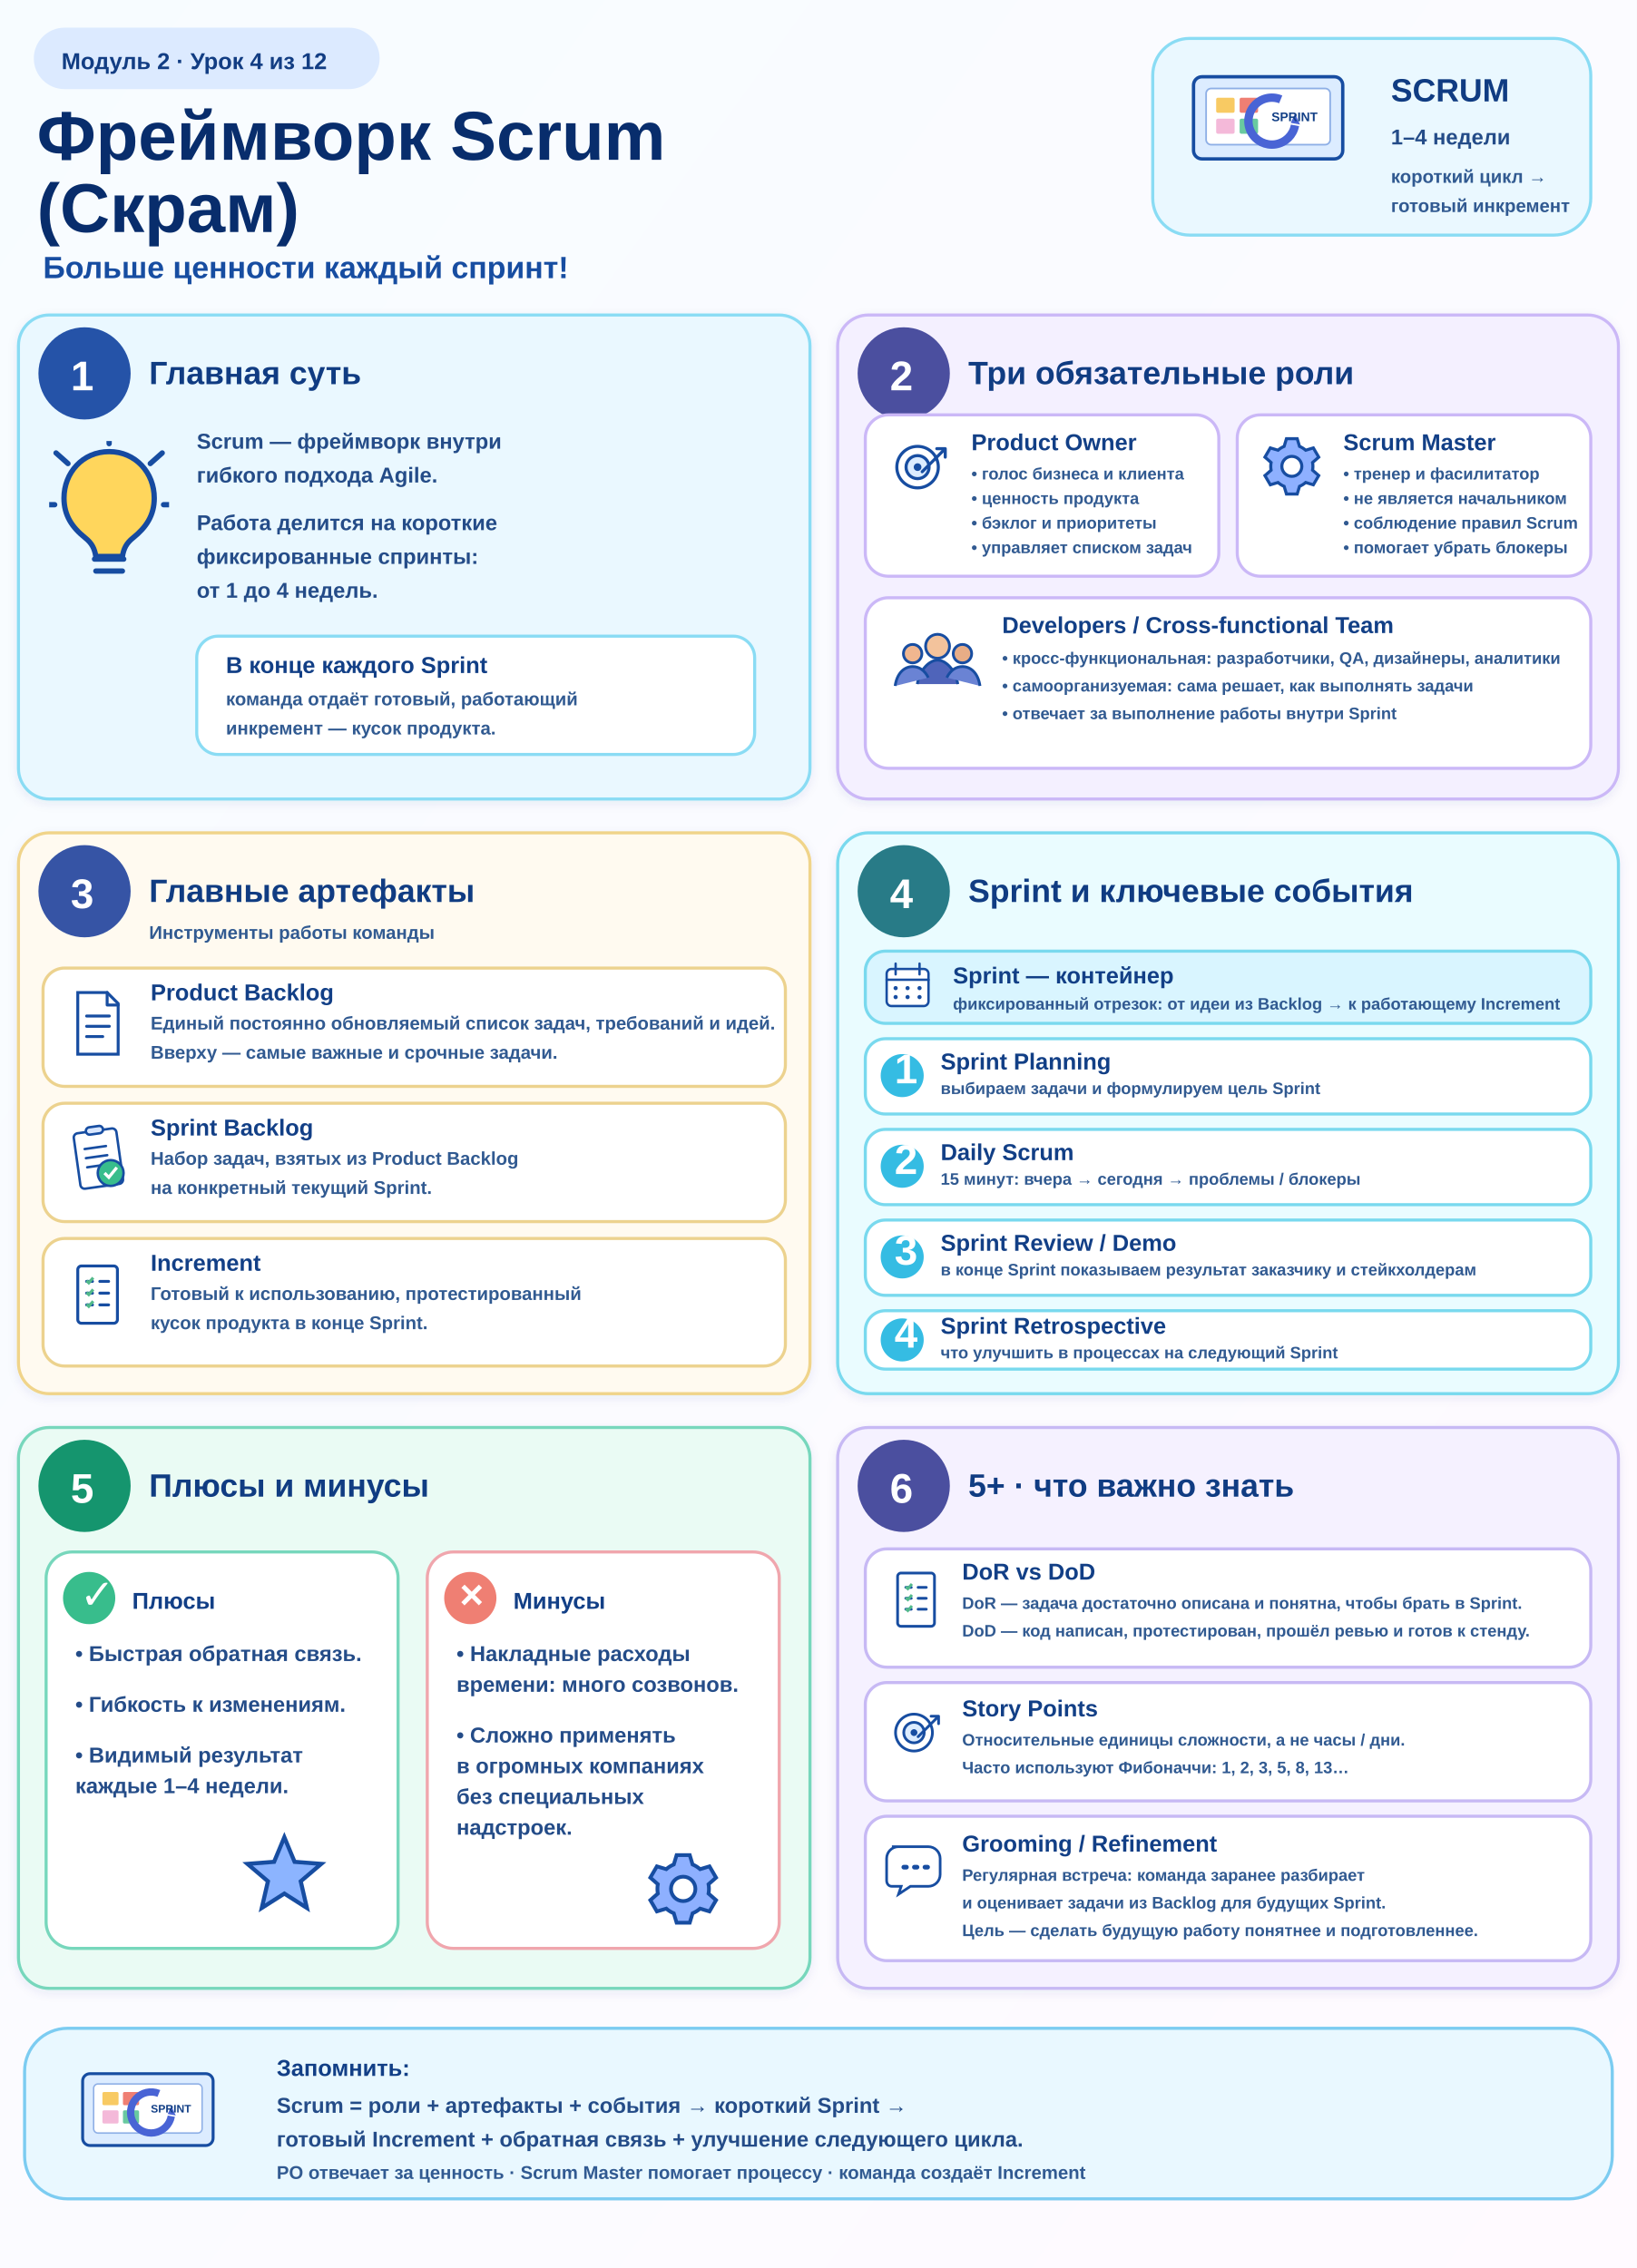
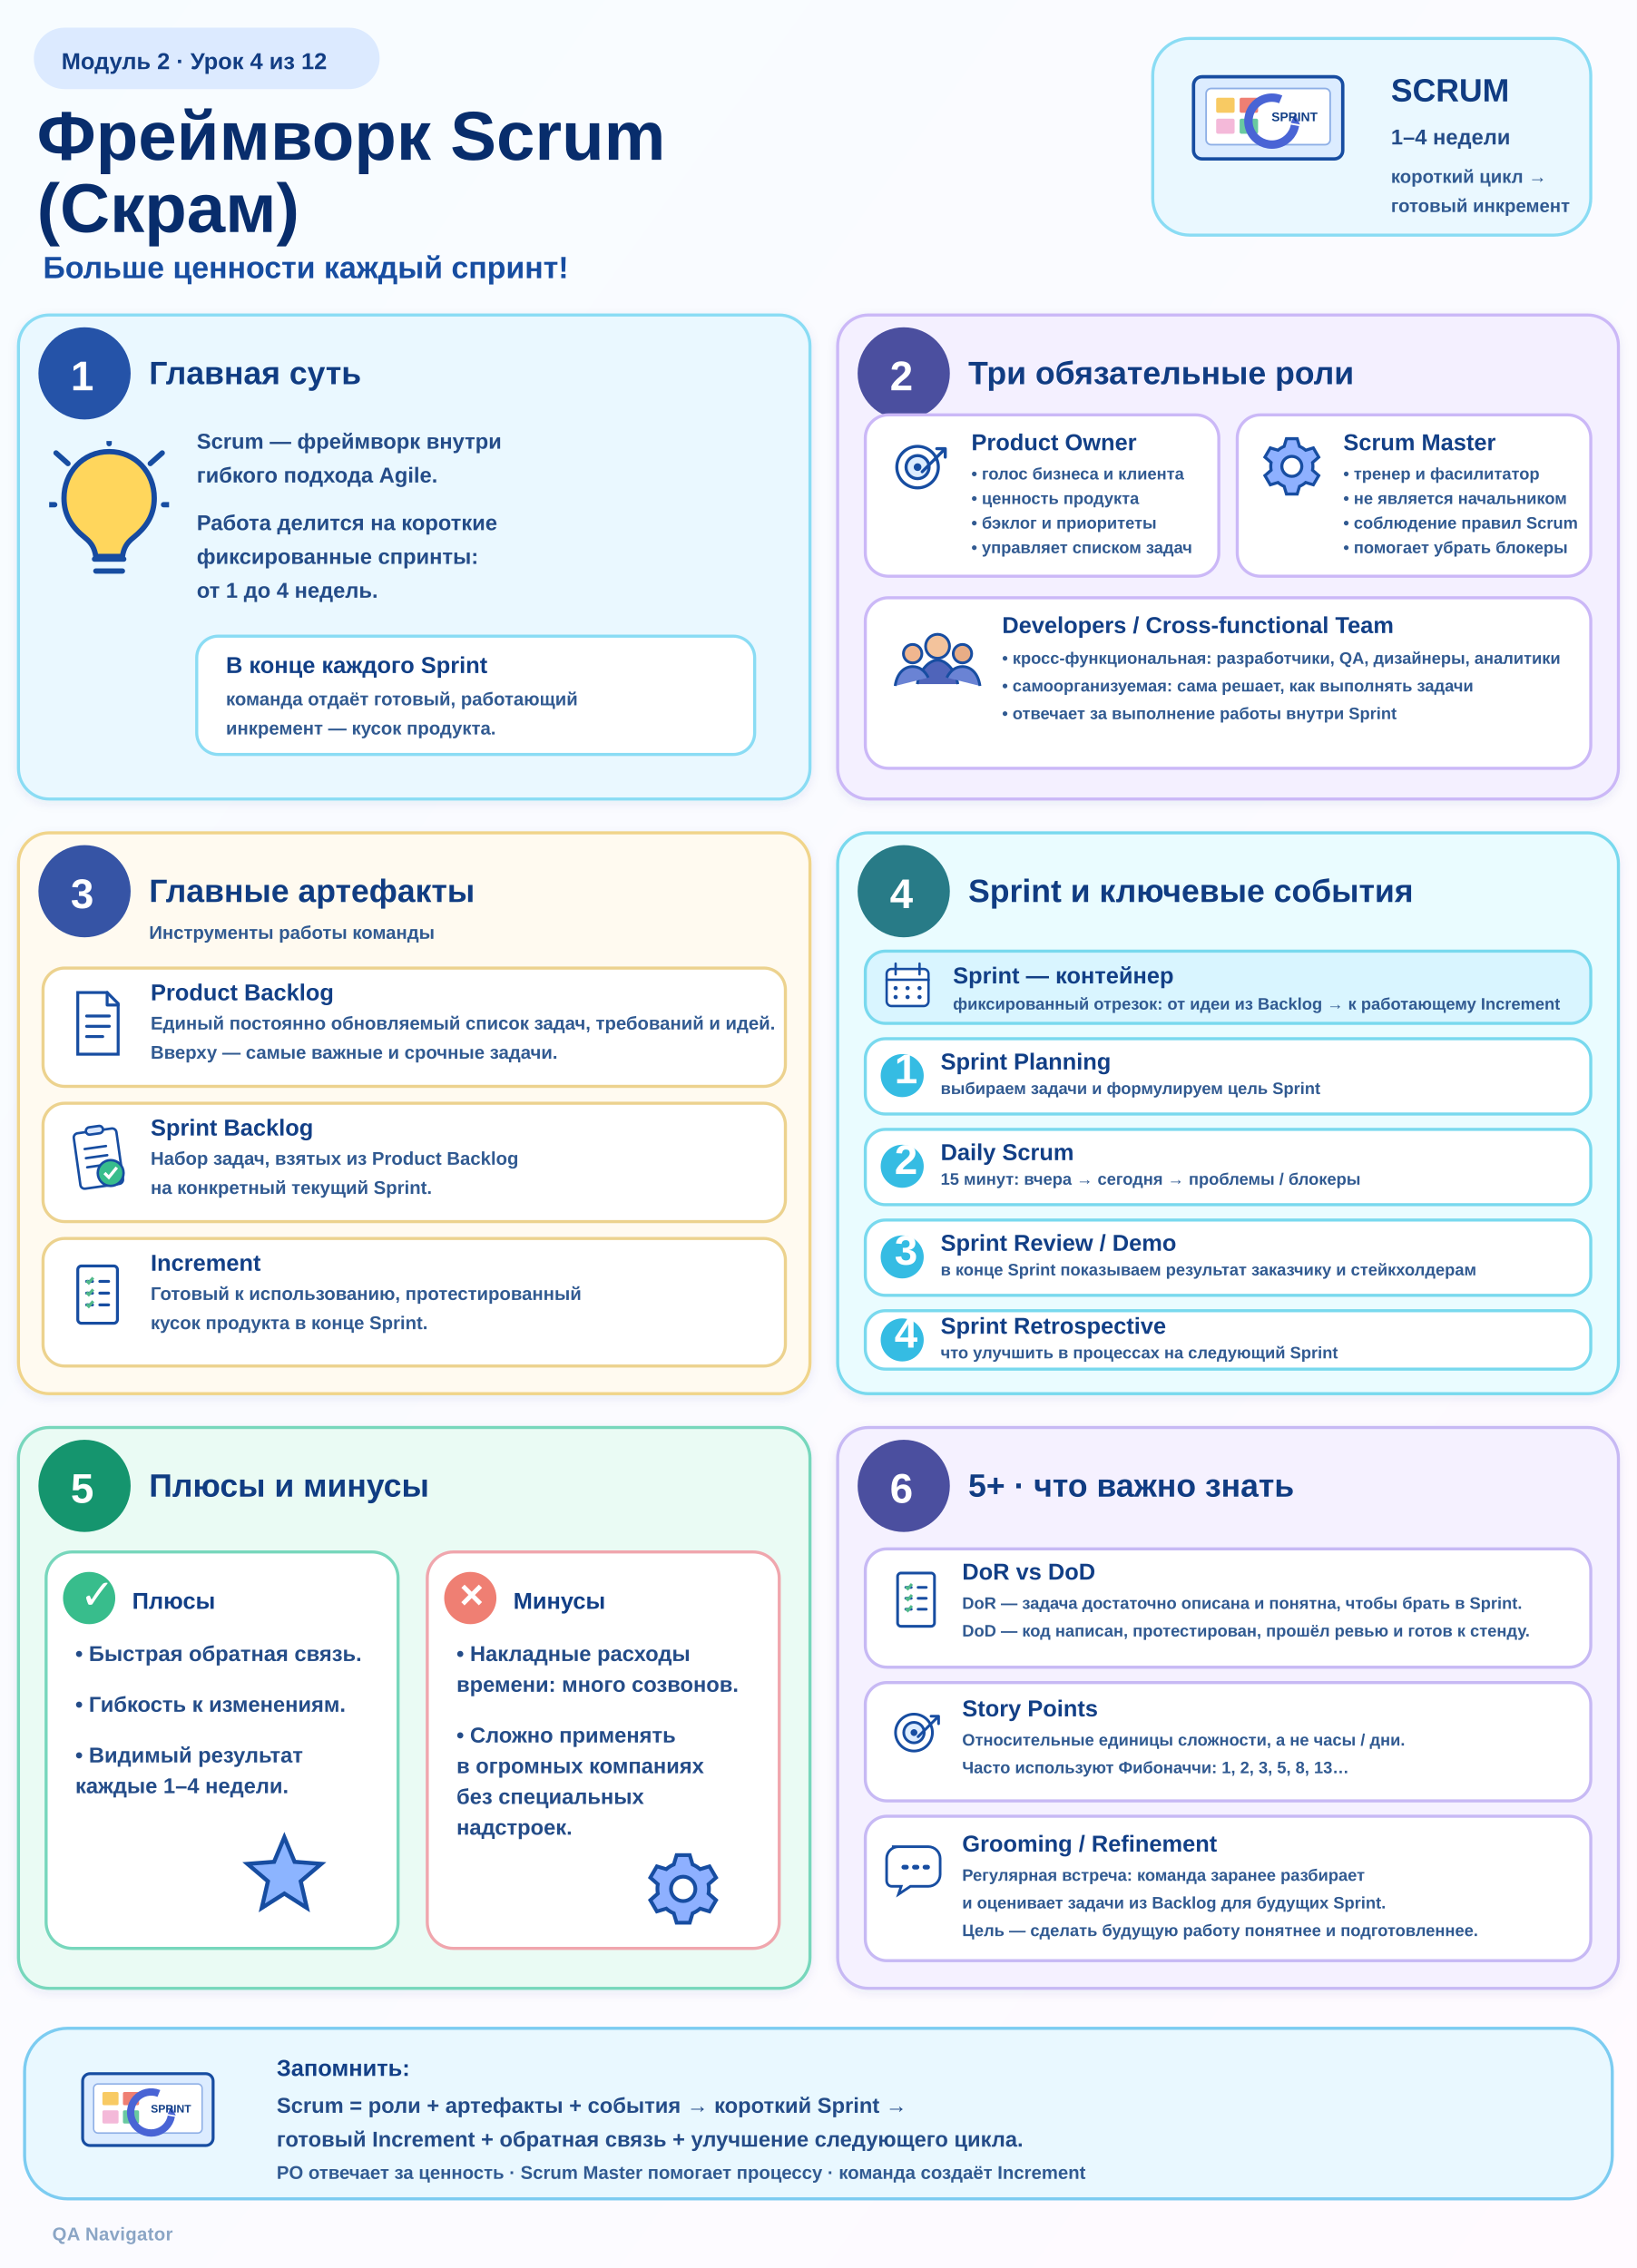
<svg xmlns="http://www.w3.org/2000/svg" viewBox="0 0 1065 1476" preserveAspectRatio="xMidYMin meet" role="img" aria-labelledby="title desc">
  <defs>
    <linearGradient id="paper" x1="0" y1="0" x2="1" y2="1">
      <stop stop-color="#f7fcff" />
      <stop offset="1" stop-color="#fffaff" />
    </linearGradient>
    <filter id="shadow" x="-10%" y="-10%" width="120%" height="120%">
      <feDropShadow dx="0" dy="2" stdDeviation="3" flood-color="#173f8f" flood-opacity=".08" />
    </filter>
    <style>
    .title{font:800 45px Arial,sans-serif;fill:#082d6c}.tag{font:800 20px Arial,sans-serif;fill:#174da1}
    .h{font:800 21px Arial,sans-serif;fill:#103c82}.h2{font:800 15px Arial,sans-serif;fill:#123f86}
    .body{font:600 14px Arial,sans-serif;fill:#244c88}.small{font:600 12px Arial,sans-serif;fill:#315a91}
    .tiny{font:600 10.8px Arial,sans-serif;fill:#315a91}.num{font:800 27px Arial,sans-serif;fill:#fff}
    .label{font:800 15px Arial,sans-serif;fill:#123d83}.card{stroke-width:2}
    .line{stroke:#174da1;stroke-width:4;stroke-linecap:round;stroke-linejoin:round;fill:none}
  </style>
    <symbol id="lightbulb" viewBox="0 0 90 110">
      <path d="M45 8c-20 0-34 16-34 35 0 13 6 22 16 30 5 4 7 8 8 14h20c1-6 3-10 8-14 10-8 16-17 16-30C79 24 65 8 45 8z" fill="#ffd65c" stroke="#164aa0" stroke-width="4" />
      <path d="M34 89h22M35 98h20" class="line" stroke-width="5" />
      <path d="M45 2V0M14 17 5 9M76 17l9-8M4 48H0M86 48h4" class="line" stroke-width="3" />
    </symbol>
    <symbol id="target" viewBox="0 0 90 90">
      <circle cx="42" cy="44" r="27" fill="#fff" stroke="#174da1" stroke-width="4" />
      <circle cx="42" cy="44" r="15" fill="#dcecff" stroke="#174da1" stroke-width="4" />
      <circle cx="42" cy="44" r="5" fill="#174da1" />
      <path d="M48 50 78 20M67 20h11v11" class="line" />
    </symbol>
    <symbol id="team" viewBox="0 0 100 90">
      <circle cx="50" cy="26" r="13" fill="#f3c39c" stroke="#174da1" stroke-width="3" />
      <circle cx="23" cy="34" r="10" fill="#f0b68f" stroke="#174da1" stroke-width="3" />
      <circle cx="77" cy="34" r="10" fill="#e8ad86" stroke="#174da1" stroke-width="3" />
      <path d="M28 67c3-17 14-26 22-26s19 9 22 26" fill="#4f64ba" stroke="#174da1" stroke-width="3" />
      <path d="M4 69c2-14 10-21 19-21 7 0 13 4 17 12M96 69c-2-14-10-21-19-21-7 0-13 4-17 12" fill="#6a83d4" stroke="#174da1" stroke-width="3" />
    </symbol>
    <symbol id="gear" viewBox="0 0 90 90">
      <path d="M38 7h14l3 10a29 29 0 0 1 8 5l10-3 7 12-8 7a29 29 0 0 1 0 10l8 7-7 12-10-3a29 29 0 0 1-8 5l-3 10H38l-3-10a29 29 0 0 1-8-5l-10 3-7-12 8-7a29 29 0 0 1 0-10l-8-7 7-12 10 3a29 29 0 0 1 8-5z" fill="#8eb0ff" stroke="#174da1" stroke-width="4" />
      <circle cx="45" cy="43" r="13" fill="#fff" stroke="#174da1" stroke-width="4" />
    </symbol>
    <symbol id="document" viewBox="0 0 90 100">
      <path d="M18 8h40l15 15v69H18z" fill="#fff" stroke="#174da1" stroke-width="4" />
      <path d="M58 8v17h15M30 40h31M30 54h31M30 68h22" class="line" stroke-width="4" />
    </symbol>
    <symbol id="chat" viewBox="0 0 100 90">
      <path d="M10 12h55c10 0 18 8 18 18v24c0 10-8 18-18 18H38L20 84l4-12H10c-5 0-8-4-8-9V30c0-10 8-18 18-18z" fill="#fff" stroke="#174da1" stroke-width="4" />
      <path d="M28 43h4M44 43h4M60 43h4" stroke="#174da1" stroke-width="7" stroke-linecap="round" />
    </symbol>
    <symbol id="clipboard" viewBox="0 0 120 120">
      <rect x="25" y="17" width="70" height="91" rx="7" fill="#fff" stroke="#174da1" stroke-width="4" transform="rotate(-8 60 62)" />
      <rect x="46" y="10" width="28" height="12" rx="6" fill="#d9e7ff" stroke="#174da1" stroke-width="4" transform="rotate(-8 60 62)" />
      <path d="M40 44h35M40 59h35M40 74h25" class="line" stroke-width="4" transform="rotate(-8 60 62)" />
      <circle cx="80" cy="86" r="21" fill="#38bd8c" stroke="#174da1" stroke-width="4" />
      <path d="m70 86 7 7 13-16" stroke="#fff" stroke-width="5" fill="none" />
    </symbol>
    <symbol id="checklist" viewBox="0 0 90 100">
      <rect x="18" y="10" width="54" height="78" rx="5" fill="#fff" stroke="#174da1" stroke-width="4" />
      <path d="M30 31h8M48 31h12M30 47h8M48 47h12M30 63h8M48 63h12" class="line" stroke-width="4" />
      <path d="m30 30 3 3 6-7M30 46l3 3 6-7M30 62l3 3 6-7" stroke="#51b98a" stroke-width="4" fill="none" />
    </symbol>
    <symbol id="calendar" viewBox="0 0 90 90">
      <rect x="10" y="17" width="70" height="62" rx="8" fill="#fff" stroke="#174da1" stroke-width="4" />
      <path d="M10 35h70M25 8v18M65 8v18" class="line" />
      <path d="M25 49h0M45 49h0M65 49h0M25 64h0M45 64h0M65 64h0" stroke="#174da1" stroke-width="7" stroke-linecap="round" />
    </symbol>
    <symbol id="sprint" viewBox="0 0 220 130">
      <rect x="12" y="20" width="178" height="98" rx="10" fill="#dcecff" stroke="#174da1" stroke-width="4" />
      <rect x="27" y="34" width="148" height="67" rx="6" fill="#fff" stroke="#8eafe6" stroke-width="2" />
      <rect x="39" y="45" width="22" height="18" rx="2" fill="#f8ca63" />
      <rect x="67" y="45" width="22" height="18" rx="2" fill="#ef7f73" />
      <rect x="39" y="70" width="22" height="18" rx="2" fill="#f4b9d9" />
      <rect x="67" y="70" width="22" height="18" rx="2" fill="#69c9a0" />
      <path d="M116 47a28 28 0 1 0 17 31" fill="none" stroke="#4964d5" stroke-width="10" />
      <path d="m139 77-11-2 5-11" fill="#4964d5" />
      <text x="105" y="73" class="h2" font-size="19">SPRINT</text>
    </symbol>
    <symbol id="star" viewBox="0 0 90 90">
      <path d="m45 7 10 24 26 2-20 17 6 26-22-14-22 14 6-26L9 33l26-2z" fill="#8cb4ff" stroke="#174da1" stroke-width="4" />
    </symbol>
  </defs>
  <rect width="1065" height="1476" fill="url(#paper)" />
  <rect x="22" y="18" width="225" height="40" rx="20" fill="#dceaff" />
  <text x="40" y="45" class="label">Модуль 2 · Урок 4 из 12</text>
  <text x="24" y="104" class="title">Фреймворк Scrum</text>
  <text x="24" y="151" class="title">(Скрам)</text>
  <text x="28" y="181" class="tag">Больше ценности каждый спринт!</text>
  <rect x="750" y="25" width="285" height="128" rx="24" fill="#eaf8ff" stroke="#8adcf4" stroke-width="2" />
  <use href="#sprint" x="770" y="39" width="120" height="71" />
  <text x="905" y="66" class="h" font-size="20">SCRUM</text>
  <text x="905" y="94" class="body">1–4 недели</text>
  <text x="905" y="119" class="small">короткий цикл →</text>
  <text x="905" y="138" class="small">готовый инкремент</text>
  <rect x="12" y="205" width="515" height="315" rx="20" fill="#eaf8ff" stroke="#8adcf4" class="card" filter="url(#shadow)" />
  <circle cx="55" cy="243" r="30" fill="#2553a8" />
  <text x="46" y="254" class="num">1</text>
  <text x="97" y="250" class="h">Главная суть</text>
  <use href="#lightbulb" x="32" y="287" width="78" height="95" />
  <text x="128" y="292" class="body">Scrum — фреймворк внутри</text>
  <text x="128" y="314" class="body">гибкого подхода Agile.</text>
  <text x="128" y="345" class="body">Работа делится на короткие</text>
  <text x="128" y="367" class="body">фиксированные спринты:</text>
  <text x="128" y="389" class="body">от 1 до 4 недель.</text>
  <rect x="128" y="414" width="363" height="77" rx="14" fill="#fff" stroke="#8adcf4" stroke-width="2" />
  <text x="147" y="438" class="h2">В конце каждого Sprint</text>
  <text x="147" y="459" class="small">команда отдаёт готовый, работающий</text>
  <text x="147" y="478" class="small">инкремент — кусок продукта.</text>
  <rect x="545" y="205" width="508" height="315" rx="20" fill="#f4f0ff" stroke="#cbb8f7" class="card" filter="url(#shadow)" />
  <circle cx="588" cy="243" r="30" fill="#4b4f9f" />
  <text x="579" y="254" class="num">2</text>
  <text x="630" y="250" class="h">Три обязательные роли</text>
  <rect x="563" y="270" width="230" height="105" rx="15" fill="#fff" stroke="#cbb8f7" stroke-width="2" />
  <use href="#target" x="576" y="282" width="45" height="45" />
  <text x="632" y="293" class="h2">Product Owner</text>
  <text x="632" y="312" class="tiny">• голос бизнеса и клиента</text>
  <text x="632" y="328" class="tiny">• ценность продукта</text>
  <text x="632" y="344" class="tiny">• бэклог и приоритеты</text>
  <text x="632" y="360" class="tiny">• управляет списком задач</text>
  <rect x="805" y="270" width="230" height="105" rx="15" fill="#fff" stroke="#cbb8f7" stroke-width="2" />
  <use href="#gear" x="818" y="282" width="45" height="45" />
  <text x="874" y="293" class="h2">Scrum Master</text>
  <text x="874" y="312" class="tiny">• тренер и фасилитатор</text>
  <text x="874" y="328" class="tiny">• не является начальником</text>
  <text x="874" y="344" class="tiny">• соблюдение правил Scrum</text>
  <text x="874" y="360" class="tiny">• помогает убрать блокеры</text>
  <rect x="563" y="389" width="472" height="111" rx="15" fill="#fff" stroke="#cbb8f7" stroke-width="2" />
  <use href="#team" x="580" y="405" width="60" height="54" />
  <text x="652" y="412" class="h2">Developers / Cross-functional Team</text>
  <text x="652" y="432" class="tiny">• кросс-функциональная: разработчики, QA, дизайнеры, аналитики</text>
  <text x="652" y="450" class="tiny">• самоорганизуемая: сама решает, как выполнять задачи</text>
  <text x="652" y="468" class="tiny">• отвечает за выполнение работы внутри Sprint</text>
  <rect x="12" y="542" width="515" height="365" rx="20" fill="#fffaf0" stroke="#f0d48a" class="card" filter="url(#shadow)" />
  <circle cx="55" cy="580" r="30" fill="#3654a5" />
  <text x="46" y="591" class="num">3</text>
  <text x="97" y="587" class="h">Главные артефакты</text>
  <text x="97" y="611" class="small">Инструменты работы команды</text>
  <rect x="28" y="630" width="483" height="77" rx="14" fill="#fff" stroke="#ecd28e" stroke-width="2" />
  <use href="#document" x="42" y="641" width="43" height="50" />
  <text x="98" y="651" class="h2">Product Backlog</text>
  <text x="98" y="670" class="small">Единый постоянно обновляемый список задач, требований и идей.</text>
  <text x="98" y="689" class="small">Вверху — самые важные и срочные задачи.</text>
  <rect x="28" y="718" width="483" height="77" rx="14" fill="#fff" stroke="#ecd28e" stroke-width="2" />
  <use href="#clipboard" x="40" y="729" width="48" height="48" />
  <text x="98" y="739" class="h2">Sprint Backlog</text>
  <text x="98" y="758" class="small">Набор задач, взятых из Product Backlog</text>
  <text x="98" y="777" class="small">на конкретный текущий Sprint.</text>
  <rect x="28" y="806" width="483" height="83" rx="14" fill="#fff" stroke="#ecd28e" stroke-width="2" />
  <use href="#checklist" x="42" y="818" width="43" height="50" />
  <text x="98" y="827" class="h2">Increment</text>
  <text x="98" y="846" class="small">Готовый к использованию, протестированный</text>
  <text x="98" y="865" class="small">кусок продукта в конце Sprint.</text>
  <rect x="545" y="542" width="508" height="365" rx="20" fill="#eafcff" stroke="#79d9ee" class="card" filter="url(#shadow)" />
  <circle cx="588" cy="580" r="30" fill="#287b87" />
  <text x="579" y="591" class="num">4</text>
  <text x="630" y="587" class="h">Sprint и ключевые события</text>
  <rect x="563" y="619" width="472" height="47" rx="13" fill="#d9f5ff" stroke="#79d9ee" stroke-width="2" />
  <use href="#calendar" x="573" y="624" width="35" height="35" />
  <text x="620" y="640" class="h2">Sprint — контейнер</text>
  <text x="620" y="657" class="tiny">фиксированный отрезок: от идеи из Backlog → к работающему Increment</text>
  <rect x="563" y="676" width="472" height="49" rx="13" fill="#fff" stroke="#79d9ee" stroke-width="2" />
  <circle cx="587" cy="700" r="14" fill="#35bce3" />
  <text x="582" y="705" class="num" font-size="13">1</text>
  <text x="612" y="696" class="h2">Sprint Planning</text>
  <text x="612" y="712" class="tiny">выбираем задачи и формулируем цель Sprint</text>
  <rect x="563" y="735" width="472" height="49" rx="13" fill="#fff" stroke="#79d9ee" stroke-width="2" />
  <circle cx="587" cy="759" r="14" fill="#35bce3" />
  <text x="582" y="764" class="num" font-size="13">2</text>
  <text x="612" y="755" class="h2">Daily Scrum</text>
  <text x="612" y="771" class="tiny">15 минут: вчера → сегодня → проблемы / блокеры</text>
  <rect x="563" y="794" width="472" height="49" rx="13" fill="#fff" stroke="#79d9ee" stroke-width="2" />
  <circle cx="587" cy="818" r="14" fill="#35bce3" />
  <text x="582" y="823" class="num" font-size="13">3</text>
  <text x="612" y="814" class="h2">Sprint Review / Demo</text>
  <text x="612" y="830" class="tiny">в конце Sprint показываем результат заказчику и стейкхолдерам</text>
  <rect x="563" y="853" width="472" height="38" rx="13" fill="#fff" stroke="#79d9ee" stroke-width="2" />
  <circle cx="587" cy="872" r="14" fill="#35bce3" />
  <text x="582" y="877" class="num" font-size="13">4</text>
  <text x="612" y="868" class="h2">Sprint Retrospective</text>
  <text x="612" y="884" class="tiny">что улучшить в процессах на следующий Sprint</text>
  <rect x="12" y="929" width="515" height="365" rx="20" fill="#eafbf4" stroke="#77d7bc" class="card" filter="url(#shadow)" />
  <circle cx="55" cy="967" r="30" fill="#15956e" />
  <text x="46" y="978" class="num">5</text>
  <text x="97" y="974" class="h">Плюсы и минусы</text>
  <rect x="30" y="1010" width="229" height="258" rx="17" fill="#fff" stroke="#77d7bc" stroke-width="2" />
  <circle cx="58" cy="1040" r="17" fill="#38bd8c" />
  <text x="52" y="1047" class="num" font-size="18">✓</text>
  <text x="86" y="1047" class="h2">Плюсы</text>
  <text x="49" y="1081" class="body">• Быстрая обратная связь.</text>
  <text x="49" y="1114" class="body">• Гибкость к изменениям.</text>
  <text x="49" y="1147" class="body">• Видимый результат</text>
  <text x="49" y="1167" class="body">  каждые 1–4 недели.</text>
  <use href="#star" x="155" y="1191" width="60" height="60" />
  <rect x="278" y="1010" width="229" height="258" rx="17" fill="#fff" stroke="#f0a6ad" stroke-width="2" />
  <circle cx="306" cy="1040" r="17" fill="#ef7f73" />
  <text x="299" y="1047" class="num" font-size="18">×</text>
  <text x="334" y="1047" class="h2">Минусы</text>
  <text x="297" y="1081" class="body">• Накладные расходы</text>
  <text x="297" y="1101" class="body">  времени: много созвонов.</text>
  <text x="297" y="1134" class="body">• Сложно применять</text>
  <text x="297" y="1154" class="body">  в огромных компаниях</text>
  <text x="297" y="1174" class="body">  без специальных</text>
  <text x="297" y="1194" class="body">  надстроек.</text>
  <use href="#gear" x="417" y="1203" width="55" height="55" />
  <rect x="545" y="929" width="508" height="365" rx="20" fill="#f5f1ff" stroke="#c7b9f4" class="card" filter="url(#shadow)" />
  <circle cx="588" cy="967" r="30" fill="#4b4f9f" />
  <text x="579" y="978" class="num">6</text>
  <text x="630" y="974" class="h">5+ · что важно знать</text>
  <rect x="563" y="1008" width="472" height="77" rx="14" fill="#fff" stroke="#c7b9f4" stroke-width="2" />
  <use href="#checklist" x="576" y="1019" width="40" height="45" />
  <text x="626" y="1028" class="h2">DoR vs DoD</text>
  <text x="626" y="1047" class="tiny">DoR — задача достаточно описана и понятна, чтобы брать в Sprint.</text>
  <text x="626" y="1065" class="tiny">DoD — код написан, протестирован, прошёл ревью и готов к стенду.</text>
  <rect x="563" y="1095" width="472" height="77" rx="14" fill="#fff" stroke="#c7b9f4" stroke-width="2" />
  <use href="#target" x="576" y="1108" width="40" height="40" />
  <text x="626" y="1117" class="h2">Story Points</text>
  <text x="626" y="1136" class="tiny">Относительные единицы сложности, а не часы / дни.</text>
  <text x="626" y="1154" class="tiny">Часто используют Фибоначчи: 1, 2, 3, 5, 8, 13…</text>
  <rect x="563" y="1182" width="472" height="94" rx="14" fill="#fff" stroke="#c7b9f4" stroke-width="2" />
  <use href="#chat" x="576" y="1196" width="43" height="40" />
  <text x="626" y="1205" class="h2">Grooming / Refinement</text>
  <text x="626" y="1224" class="tiny">Регулярная встреча: команда заранее разбирает</text>
  <text x="626" y="1242" class="tiny">и оценивает задачи из Backlog для будущих Sprint.</text>
  <text x="626" y="1260" class="tiny">Цель — сделать будущую работу понятнее и подготовленнее.</text>
  <rect x="16" y="1320" width="1033" height="111" rx="28" fill="#e9f8ff" stroke="#7cccf1" stroke-width="2" />
  <use href="#sprint" x="48" y="1340" width="105" height="62" />
  <text x="180" y="1351" class="h2" font-size="17">Запомнить:</text>
  <text x="180" y="1375" class="body">Scrum = роли + артефакты + события → короткий Sprint →</text>
  <text x="180" y="1397" class="body">готовый Increment + обратная связь + улучшение следующего цикла.</text>
  <text x="180" y="1418" class="small">PO отвечает за ценность · Scrum Master помогает процессу · команда создаёт Increment</text>
+   <text x="34" y="1458" font-family="Arial, sans-serif" font-size="12" font-weight="700" letter-spacing=".2" fill="#8aa5c5">QA Navigator</text>
</svg>
